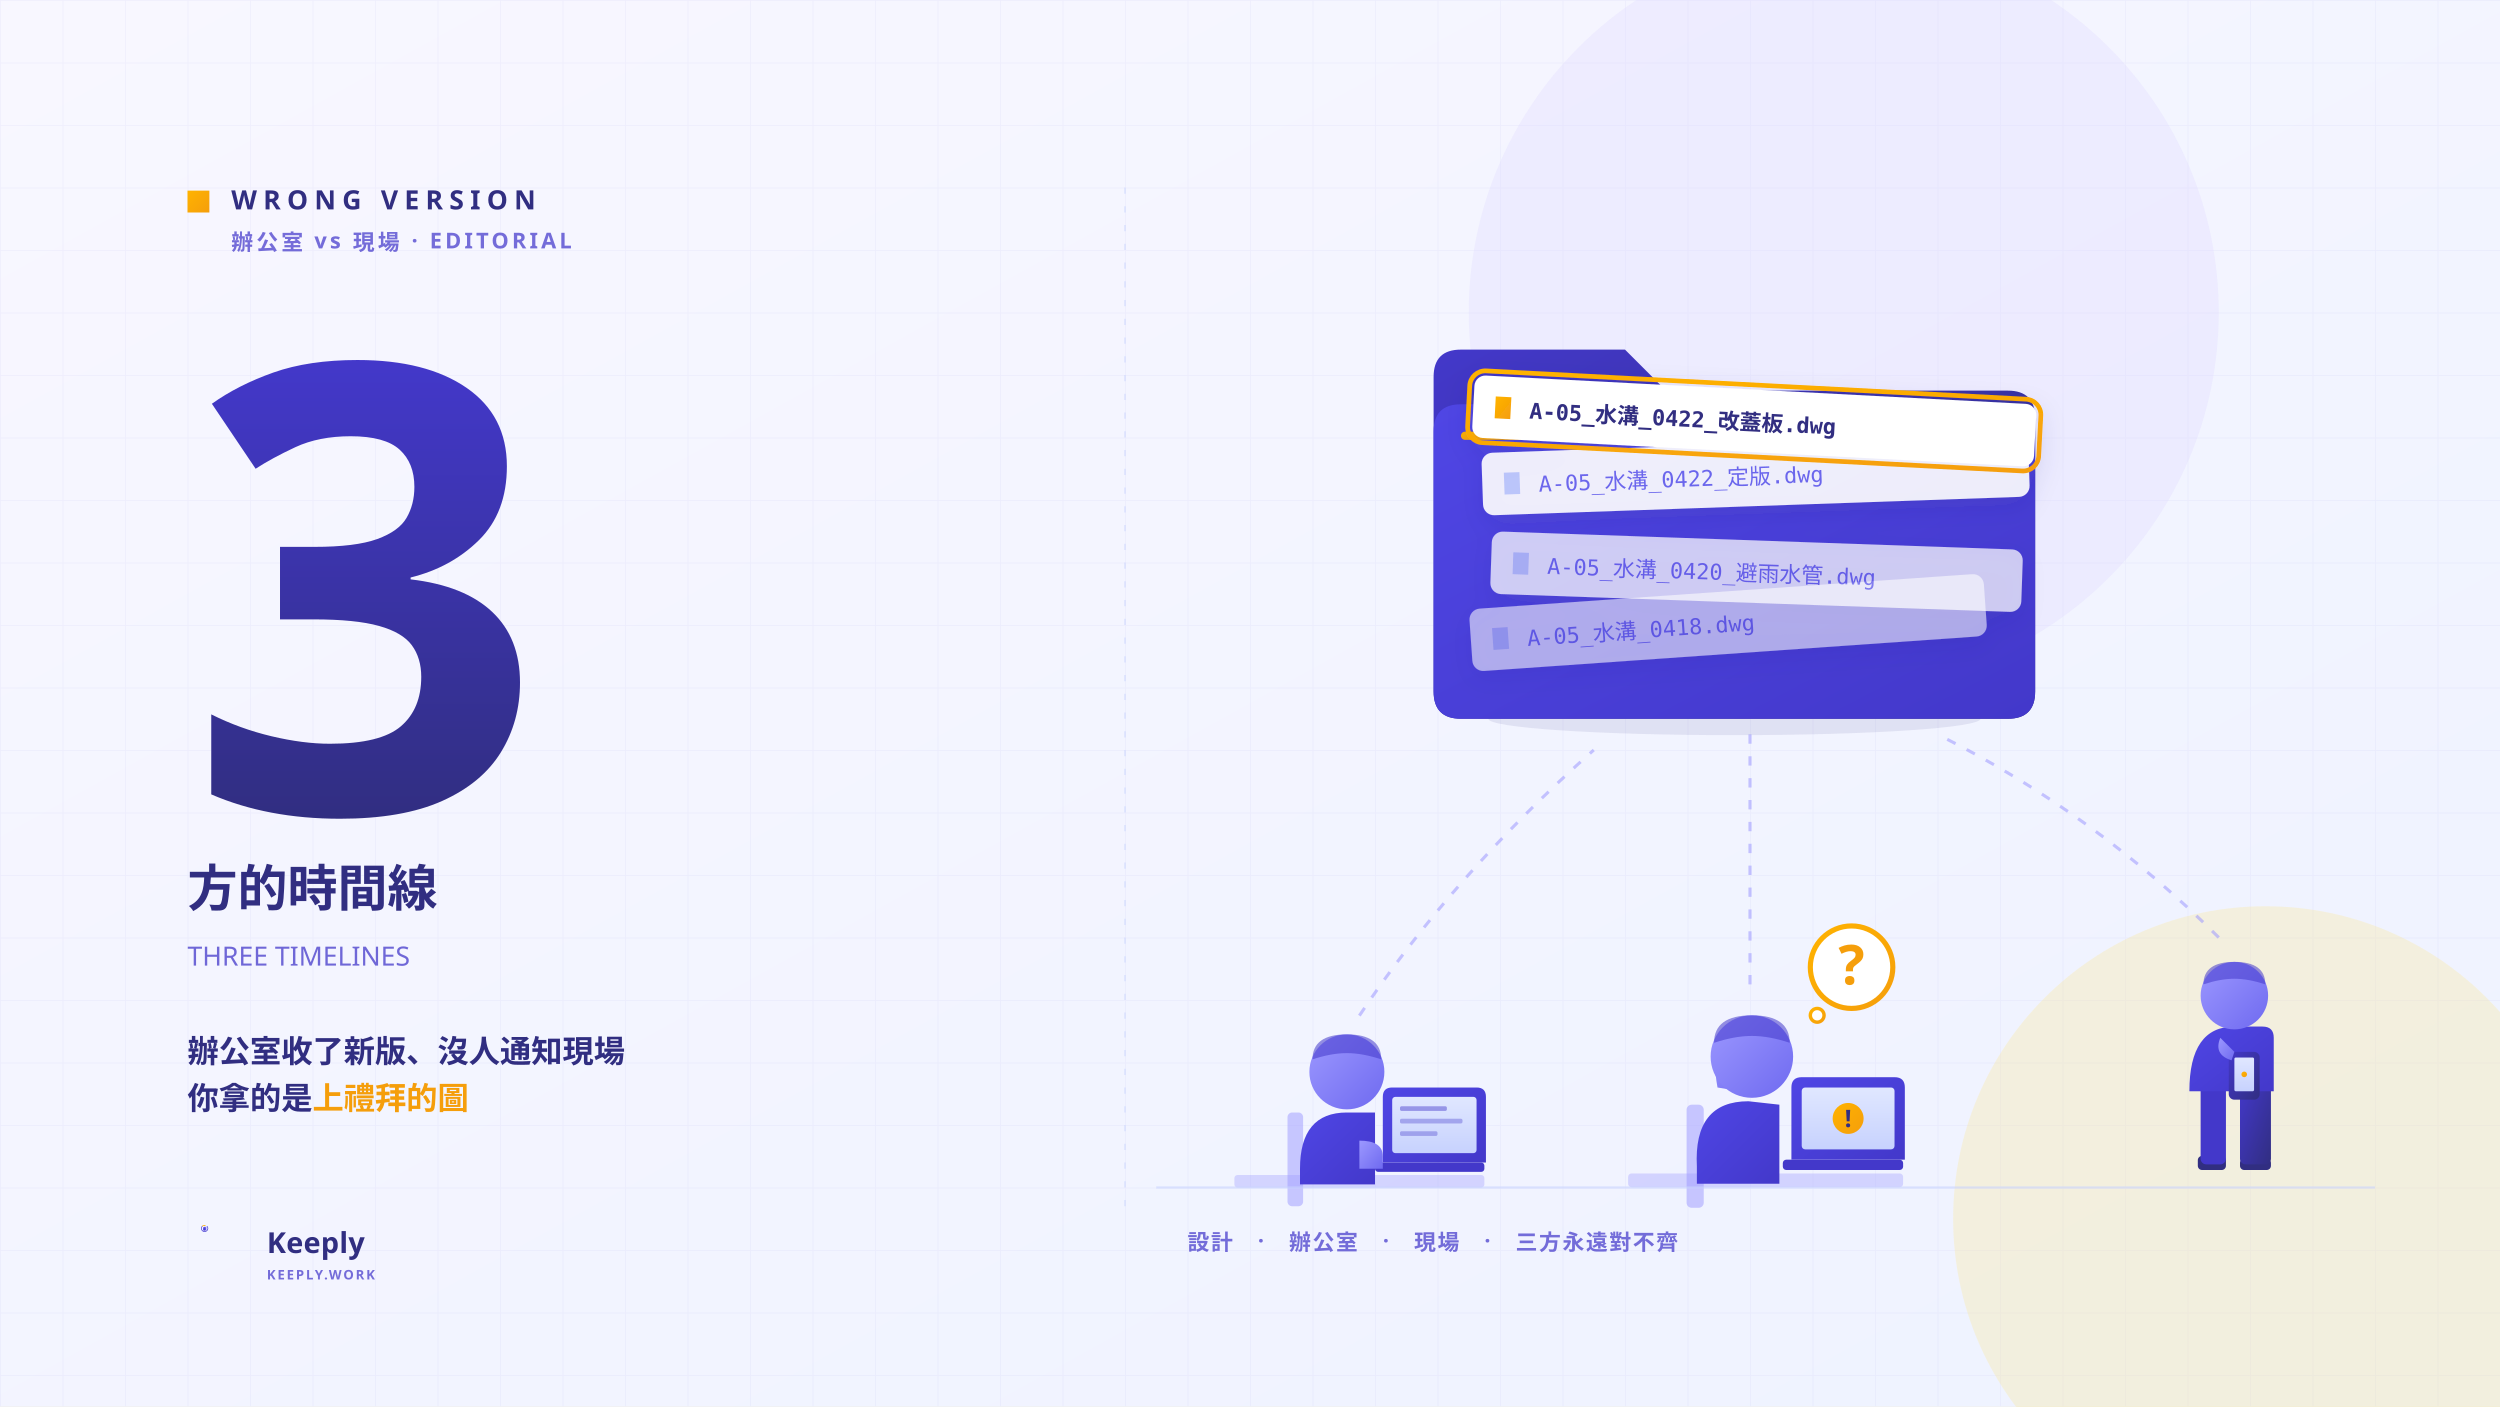
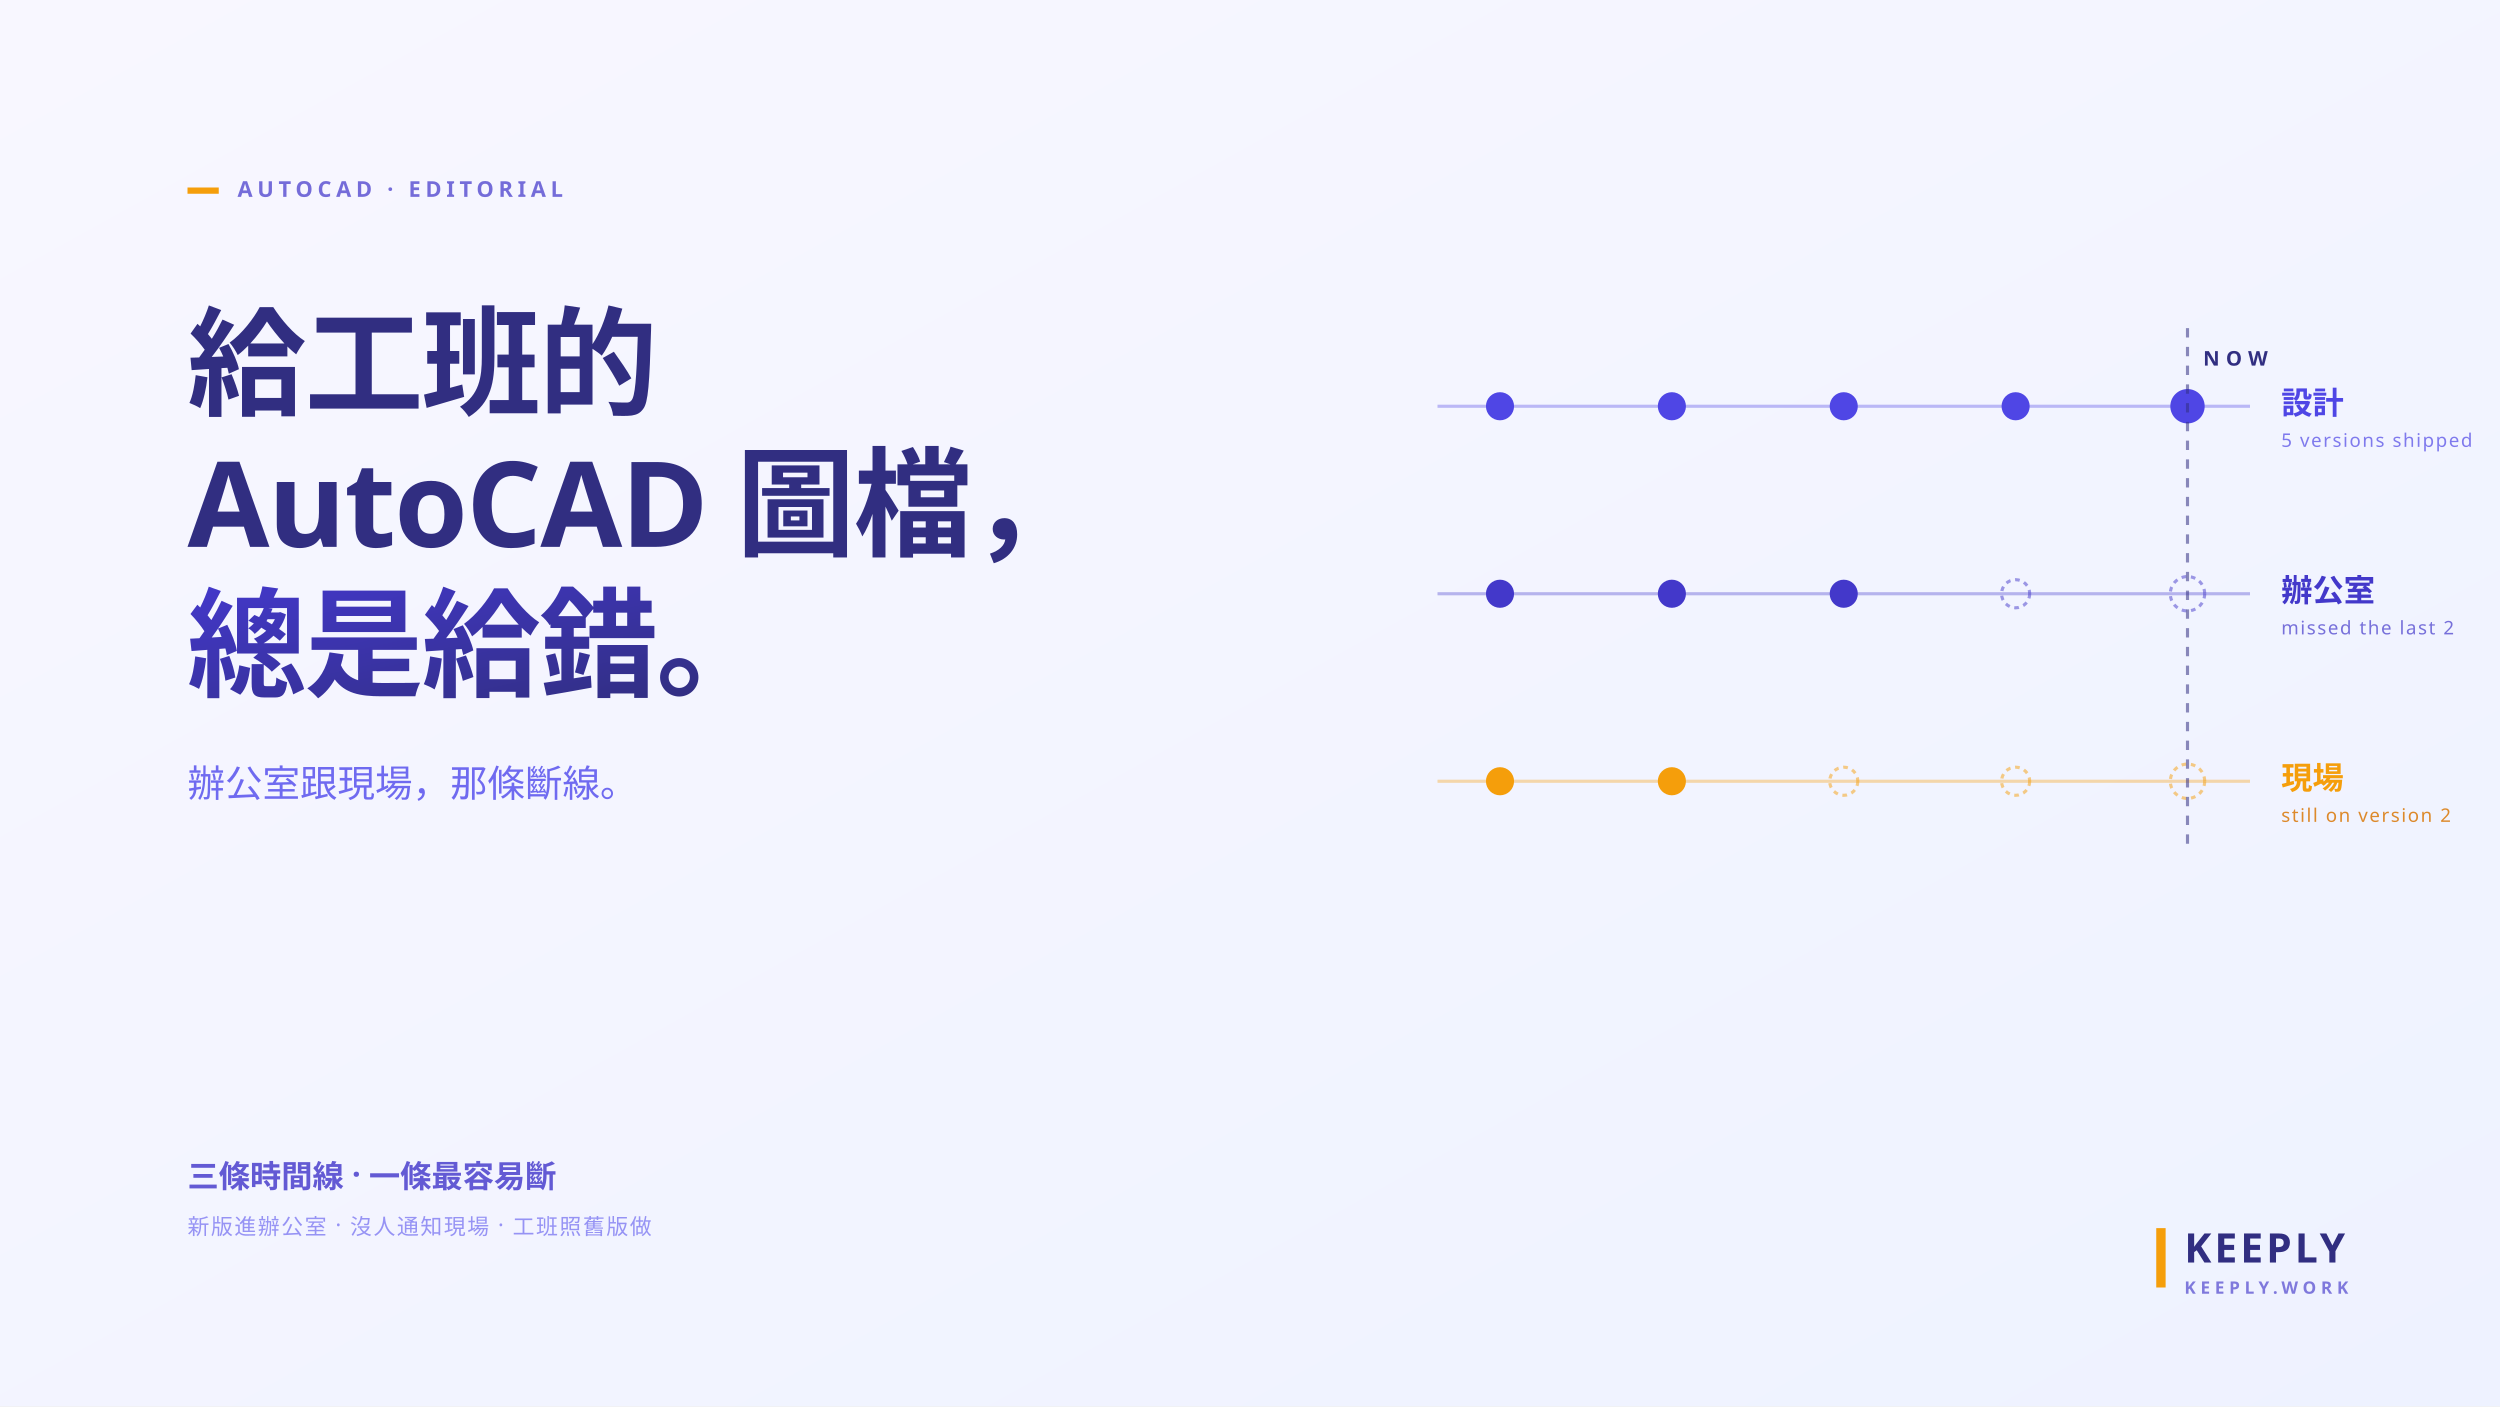
<svg xmlns="http://www.w3.org/2000/svg" viewBox="0 0 1600 900" fill="none" font-family="'Noto Sans TC','PingFang TC','Microsoft JhengHei',system-ui,sans-serif">
  <defs>
-     <linearGradient id="grad-indigo" x1="0" y1="0" x2="1" y2="1">
-       <stop offset="0" stop-color="#4F46E5" />
-       <stop offset="1" stop-color="#4338CA" />
+     <linearGradient id="bg-paper" x1="0" y1="0" x2="1" y2="1">
+       <stop offset="0" stop-color="#F8F7FF" />
+       <stop offset="1" stop-color="#EEF2FF" />
    </linearGradient>
    <linearGradient id="grad-indigo-deep" x1="0" y1="0" x2="1" y2="1">
      <stop offset="0" stop-color="#4338CA" />
      <stop offset="1" stop-color="#312E81" />
    </linearGradient>
-     <linearGradient id="grad-indigo-soft" x1="0" y1="0" x2="1" y2="1">
-       <stop offset="0" stop-color="#9C98FF" />
-       <stop offset="1" stop-color="#6F6AF0" />
-     </linearGradient>
-     <linearGradient id="grad-amber" x1="0" y1="0" x2="1" y2="1">
-       <stop offset="0" stop-color="#FFB300" />
-       <stop offset="1" stop-color="#F59E0B" />
-     </linearGradient>
-     <linearGradient id="grad-paper" x1="0" y1="0" x2="1" y2="1">
-       <stop offset="0" stop-color="#F8F7FF" />
-       <stop offset="1" stop-color="#EEF2FF" />
-     </linearGradient>
-     <linearGradient id="grad-screen" x1="0" y1="0" x2="0" y2="1">
-       <stop offset="0" stop-color="#E0E7FF" />
-       <stop offset="1" stop-color="#C7D2FE" />
-     </linearGradient>
-     <linearGradient id="grad-number" x1="0" y1="0" x2="0" y2="1">
-       <stop offset="0" stop-color="#4338CA" />
-       <stop offset="1" stop-color="#312E81" />
-     </linearGradient>
-     <pattern id="pat-grid" x="0" y="0" width="40" height="40" patternUnits="userSpaceOnUse">
-       <path d="M 40 0 L 0 0 0 40" fill="none" stroke="#4338CA" stroke-width="1" opacity="0.05" />
-     </pattern>
-     <filter id="soft-shadow" x="-10%" y="-10%" width="120%" height="120%">
-       <feDropShadow dx="0" dy="6" stdDeviation="8" flood-color="#312E81" flood-opacity="0.12" />
-     </filter>
  </defs>
-   <symbol id="person-focused" viewBox="0 0 200 240">
-     <rect x="20" y="190" width="160" height="8" rx="2" fill="#9C98FF" opacity="0.35" />
-     <rect x="110" y="182" width="70" height="6" rx="2" fill="#4338CA" />
-     <path d="M115 182 L115 140 Q115 134 121 134 L175 134 Q181 134 181 140 L181 182 Z" fill="url(#grad-indigo)" />
-     <rect x="121" y="140" width="54" height="36" rx="2" fill="url(#grad-screen)" />
-     <rect x="126" y="146" width="30" height="3" rx="1" fill="#4338CA" opacity="0.45" />
-     <rect x="126" y="154" width="40" height="3" rx="1" fill="#4338CA" opacity="0.35" />
-     <rect x="126" y="162" width="24" height="3" rx="1" fill="#4338CA" opacity="0.35" />
-     <rect x="54" y="150" width="10" height="60" rx="3" fill="#9C98FF" opacity="0.5" />
-     <path d="M62 186 Q62 150 92 150 L110 150 Q110 186 110 196 L62 196 Z" fill="url(#grad-indigo)" />
-     <path d="M100 168 Q115 168 115 178 L115 186 L100 186 Z" fill="url(#grad-indigo-soft)" />
-     <circle cx="92" cy="124" r="24" fill="url(#grad-indigo-soft)" />
-     <path d="M70 116 Q70 100 92 100 Q114 100 114 116 Q102 112 92 112 Q82 112 70 116 Z" fill="#4338CA" opacity="0.55" />
-   </symbol>
-   <symbol id="person-anxious" viewBox="0 0 200 240">
-     <rect x="20" y="190" width="160" height="8" rx="2" fill="#9C98FF" opacity="0.35" />
-     <rect x="110" y="182" width="70" height="6" rx="2" fill="#4338CA" />
-     <path d="M115 182 L115 140 Q115 134 121 134 L175 134 Q181 134 181 140 L181 182 Z" fill="url(#grad-indigo)" />
-     <rect x="121" y="140" width="54" height="36" rx="2" fill="url(#grad-screen)" />
-     <circle cx="148" cy="158" r="9" fill="url(#grad-amber)" />
-     <text x="148" y="163" font-size="14" font-weight="900" text-anchor="middle" fill="#312E81" font-family="system-ui,sans-serif">!</text>
-     <rect x="54" y="150" width="10" height="60" rx="3" fill="#9C98FF" opacity="0.5" />
-     <path d="M60 186 Q58 148 90 148 L108 150 Q108 186 108 196 L60 196 Z" fill="url(#grad-indigo)" />
-     <path d="M72 140 Q66 108 88 100 L92 110 Q78 118 84 142 Z" fill="url(#grad-indigo-soft)" />
-     <circle cx="92" cy="122" r="24" fill="url(#grad-indigo-soft)" />
-     <path d="M70 114 Q70 98 92 98 Q114 98 114 114 Q102 110 92 110 Q82 110 70 114 Z" fill="#4338CA" opacity="0.55" />
-     <circle cx="150" cy="70" r="24" fill="#ffffff" stroke="url(#grad-amber)" stroke-width="3" />
-     <text x="150" y="80" font-size="32" font-weight="900" text-anchor="middle" fill="#F59E0B" font-family="system-ui,sans-serif">?</text>
-     <circle cx="130" cy="98" r="4" fill="#ffffff" stroke="url(#grad-amber)" stroke-width="2" />
-   </symbol>
-   <symbol id="person-approaching" viewBox="0 0 200 240">
-     <rect x="74" y="222" width="20" height="10" rx="3" fill="#312E81" />
-     <rect x="104" y="224" width="22" height="8" rx="3" fill="#312E81" />
-     <rect x="76" y="170" width="18" height="58" rx="4" fill="#4338CA" />
-     <rect x="104" y="170" width="22" height="58" rx="4" fill="url(#grad-indigo-deep)" />
-     <path d="M68 176 Q68 130 100 130 L120 130 Q128 130 128 138 L128 176 Z" fill="url(#grad-indigo)" />
-     <rect x="96" y="148" width="22" height="34" rx="4" fill="url(#grad-indigo-deep)" />
-     <rect x="100" y="152" width="14" height="24" rx="1" fill="url(#grad-screen)" />
-     <circle cx="107" cy="164" r="2" fill="url(#grad-amber)" />
-     <path d="M90 138 Q85 150 98 154 L100 148 Z" fill="url(#grad-indigo-soft)" />
-     <circle cx="100" cy="108" r="24" fill="url(#grad-indigo-soft)" />
-     <path d="M78 100 Q78 84 100 84 Q122 84 122 100 Q110 96 100 96 Q90 96 78 100 Z" fill="#4338CA" opacity="0.55" />
-   </symbol>
-   <symbol id="folder-shared" viewBox="0 0 480 360">
-     <ellipse cx="240" cy="340" rx="180" ry="12" fill="#312E81" opacity="0.10" />
-     <path d="M20 90 Q20 70 40 70 L160 70 L190 100 L440 100 Q460 100 460 120 L460 320 Q460 340 440 340 L40 340 Q20 340 20 320 Z" fill="url(#grad-indigo-deep)" />
-     <path d="M20 130 Q20 110 40 110 L440 110 Q460 110 460 130 L460 320 Q460 340 440 340 L40 340 Q20 340 20 320 Z" fill="url(#grad-indigo)" />
-     <rect x="40" y="130" width="80" height="6" rx="3" fill="url(#grad-amber)" />
-   </symbol>
-   <symbol id="keeply-mark" viewBox="0 0 512 512">
-     <path d="M396 129C429 159 448 200 448 255C448 363 360 451 252 451C145 451 58 368 56 263C55 206 75 158 111 123" stroke="url(#grad-indigo)" stroke-width="44" stroke-linecap="round" fill="none" />
-     <path d="M111 123C145 91 190 72 239 72C253 72 265 73 278 76" stroke="url(#grad-amber)" stroke-width="44" stroke-linecap="round" fill="none" />
-     <path d="M236 54L313 79L254 134L236 54Z" fill="url(#grad-amber)" />
-     <rect x="220" y="150" width="152" height="206" rx="32" fill="url(#grad-indigo-soft)" opacity="0.48" />
-     <rect x="192" y="167" width="152" height="206" rx="32" fill="url(#grad-indigo-soft)" opacity="0.72" />
-     <rect x="164" y="184" width="152" height="206" rx="32" fill="url(#grad-indigo)" />
-   </symbol>
-   <symbol id="keeply-lockup" viewBox="0 0 260 64">
-     <g transform="translate(0,4) scale(0.11)">
-       <use href="#keeply-mark" />
+   <rect width="1600" height="900" fill="url(#bg-paper)" />
+   <g transform="translate(120, 120)">
+     <rect x="0" y="0" width="20" height="4" fill="#F59E0B" />
+     <text x="32" y="6" font-size="14" font-weight="700" fill="#4338CA" letter-spacing="3" opacity="0.72">AUTOCAD · EDITORIAL</text>
+   </g>
+   <text x="120" y="260" font-size="76" font-weight="900" fill="#312E81" letter-spacing="-1">給工班的</text>
+   <text x="120" y="350" font-size="76" font-weight="900" fill="#312E81" letter-spacing="-1">AutoCAD 圖檔，</text>
+   <text x="120" y="440" font-size="76" font-weight="900" fill="url(#grad-indigo-deep)" letter-spacing="-1">總是給錯。</text>
+   <text x="120" y="510" font-size="24" font-weight="500" fill="#6F6AF0">辦公室跟現場，那條斷線。</text>
+   <g transform="translate(920, 260)">
+     <g>
+       <line x1="0" y1="0" x2="520" y2="0" stroke="#4F46E5" stroke-width="2" opacity="0.35" />
+       <circle cx="40" cy="0" r="9" fill="#4F46E5" />
+       <circle cx="150" cy="0" r="9" fill="#4F46E5" />
+       <circle cx="260" cy="0" r="9" fill="#4F46E5" />
+       <circle cx="370" cy="0" r="9" fill="#4F46E5" />
+       <circle cx="480" cy="0" r="11" fill="#4F46E5" />
+       <text x="540" y="5" font-size="20" font-weight="700" fill="#4F46E5">設計</text>
+       <text x="540" y="26" font-size="12" font-weight="500" fill="#4F46E5" opacity="0.7" letter-spacing="1">5 versions shipped</text>
    </g>
-     <text x="66" y="28" font-size="24" font-weight="800" fill="#312E81" font-family="system-ui,sans-serif" letter-spacing="0.2">Keeply</text>
-     <text x="66" y="50" font-size="11" font-weight="600" fill="#4338CA" opacity="0.72" font-family="system-ui,sans-serif" letter-spacing="1.5">KEEPLY.WORK</text>
-   </symbol>
-   <rect width="1600" height="900" fill="url(#grad-paper)" />
-   <rect width="1600" height="900" fill="url(#pat-grid)" />
-   <circle cx="1450" cy="780" r="200" fill="#FDE68A" opacity="0.28" />
-   <circle cx="1180" cy="200" r="240" fill="#DDD6FE" opacity="0.30" />
-   <line x1="720" y1="120" x2="720" y2="780" stroke="#C7D2FE" stroke-width="1" opacity="0.55" stroke-dasharray="4 8" />
-   <g transform="translate(120, 120)">
-     <rect x="0" y="2" width="14" height="14" fill="url(#grad-amber)" />
-     <text x="28" y="14" font-size="17" font-weight="800" fill="#312E81" letter-spacing="4">WRONG VERSION</text>
-     <text x="28" y="40" font-size="14" font-weight="600" fill="#4338CA" opacity="0.72" letter-spacing="2">辦公室 vs 現場 · EDITORIAL</text>
+     <g transform="translate(0, 120)">
+       <line x1="0" y1="0" x2="520" y2="0" stroke="#4338CA" stroke-width="2" opacity="0.35" />
+       <circle cx="40" cy="0" r="9" fill="#4338CA" />
+       <circle cx="150" cy="0" r="9" fill="#4338CA" />
+       <circle cx="260" cy="0" r="9" fill="#4338CA" />
+       <circle cx="370" cy="0" r="9" fill="none" stroke="#4338CA" stroke-width="2" stroke-dasharray="3 3" opacity="0.5" />
+       <circle cx="480" cy="0" r="11" fill="none" stroke="#4338CA" stroke-width="2" stroke-dasharray="3 3" opacity="0.5" />
+       <text x="540" y="5" font-size="20" font-weight="700" fill="#4338CA">辦公室</text>
+       <text x="540" y="26" font-size="12" font-weight="500" fill="#4338CA" opacity="0.7" letter-spacing="1">missed the last 2</text>
+     </g>
+     <g transform="translate(0, 240)">
+       <line x1="0" y1="0" x2="520" y2="0" stroke="#F59E0B" stroke-width="2" opacity="0.35" />
+       <circle cx="40" cy="0" r="9" fill="#F59E0B" />
+       <circle cx="150" cy="0" r="9" fill="#F59E0B" />
+       <circle cx="260" cy="0" r="9" fill="none" stroke="#F59E0B" stroke-width="2" stroke-dasharray="3 3" opacity="0.5" />
+       <circle cx="370" cy="0" r="9" fill="none" stroke="#F59E0B" stroke-width="2" stroke-dasharray="3 3" opacity="0.5" />
+       <circle cx="480" cy="0" r="11" fill="none" stroke="#F59E0B" stroke-width="2" stroke-dasharray="3 3" opacity="0.5" />
+       <text x="540" y="5" font-size="20" font-weight="700" fill="#F59E0B">現場</text>
+       <text x="540" y="26" font-size="12" font-weight="500" fill="#D97706" opacity="0.85" letter-spacing="1">still on version 2</text>
+     </g>
+     <line x1="480" y1="-50" x2="480" y2="280" stroke="#312E81" stroke-width="2" stroke-dasharray="6 6" opacity="0.55" />
+     <text x="490" y="-26" font-size="13" font-weight="800" fill="#312E81" letter-spacing="4">NOW</text>
  </g>
-   <g transform="translate(120, 210)">
-     <text x="0" y="310" font-size="400" font-weight="900" fill="url(#grad-number)" letter-spacing="-20">3</text>
-     <path d="M0 334 L380 334" stroke="url(#grad-amber)" stroke-width="6" stroke-linecap="round" />
-   </g>
-   <g transform="translate(120, 580)">
-     <text x="0" y="0" font-size="32" font-weight="800" fill="#312E81">方的時間線</text>
-     <text x="0" y="38" font-size="17" font-weight="500" fill="#4338CA" opacity="0.75">THREE TIMELINES</text>
-   </g>
-   <g transform="translate(120, 680)">
-     <text x="0" y="0" font-size="20" font-weight="700" fill="#312E81">辦公室收了新版、沒人通知現場</text>
-     <text x="0" y="30" font-size="20" font-weight="700" fill="#312E81">你拿的是<tspan fill="#F59E0B">上禮拜的圖</tspan>
-     </text>
-   </g>
-   <use href="#keeply-lockup" x="120" y="780" width="200" height="50" />
-   <g stroke="#9C98FF" stroke-width="2" stroke-dasharray="6 8" fill="none" opacity="0.55">
-     <path d="M870 650 Q930 560 1020 480" />
-     <path d="M1120 630 Q1120 540 1120 470" />
-     <path d="M1420 600 Q1340 520 1240 470" />
-   </g>
-   <use href="#folder-shared" x="900" y="160" width="420" height="320" />
-   <g transform="translate(940, 240)" filter="url(#soft-shadow)">
-     <g transform="translate(0,150) rotate(-4)" opacity="0.55">
-       <rect width="330" height="40" rx="7" fill="#ffffff" />
-       <rect x="14" y="13" width="10" height="14" fill="#C7D2FE" />
-       <text x="36" y="26" font-size="14" font-weight="500" fill="#6F6AF0" font-family="'JetBrains Mono',monospace">A-05_水溝_0418.dwg</text>
-     </g>
-     <g transform="translate(15,100) rotate(2)" opacity="0.72">
-       <rect width="340" height="40" rx="7" fill="#ffffff" />
-       <rect x="14" y="13" width="10" height="14" fill="#C7D2FE" />
-       <text x="36" y="26" font-size="14" font-weight="500" fill="#6F6AF0" font-family="'JetBrains Mono',monospace">A-05_水溝_0420_避雨水管.dwg</text>
-     </g>
-     <g transform="translate(8,50) rotate(-2)" opacity="0.9">
-       <rect width="350" height="40" rx="7" fill="#ffffff" />
-       <rect x="14" y="13" width="10" height="14" fill="#C7D2FE" />
-       <text x="36" y="26" font-size="14" font-weight="500" fill="#6F6AF0" font-family="'JetBrains Mono',monospace">A-05_水溝_0422_定版.dwg</text>
-     </g>
-     <g transform="translate(4,0) rotate(3)">
-       <rect x="-3" y="-3" width="366" height="46" rx="10" fill="none" stroke="url(#grad-amber)" stroke-width="3" />
-       <rect width="360" height="40" rx="7" fill="#ffffff" />
-       <rect x="14" y="13" width="10" height="14" fill="url(#grad-amber)" />
-       <text x="36" y="26" font-size="14" font-weight="700" fill="#312E81" font-family="'JetBrains Mono',monospace">A-05_水溝_0422_改蓋板.dwg</text>
-     </g>
-   </g>
-   <use href="#person-focused" x="770" y="562" width="200" height="240" />
-   <use href="#person-anxious" x="1020" y="542" width="220" height="264" />
-   <use href="#person-approaching" x="1340" y="528" width="180" height="240" />
-   <line x1="740" y1="760" x2="1520" y2="760" stroke="#C7D2FE" stroke-width="1.5" opacity="0.55" />
-   <g transform="translate(760, 800)">
-     <text x="0" y="0" font-size="14" font-weight="600" fill="#4338CA" opacity="0.72" letter-spacing="1">設計　·　辦公室　·　現場　·　三方永遠對不齊</text>
+   <text x="120" y="760" font-size="20" font-weight="600" fill="#4338CA" opacity="0.82">
+     三條時間線 · 一條最容易斷
+   </text>
+   <text x="120" y="790" font-size="14" font-weight="500" fill="#6F6AF0" opacity="0.7" letter-spacing="1">
+     新版進辦公室 · 沒人通知現場 · 工班照舊版做
+   </text>
+   <g transform="translate(1380, 800)">
+     <rect x="0" y="-14" width="6" height="38" fill="#F59E0B" />
+     <text x="18" y="8" font-size="26" font-weight="900" fill="#312E81" letter-spacing="2">KEEPLY</text>
+     <text x="18" y="28" font-size="11" font-weight="600" fill="#4338CA" opacity="0.65" letter-spacing="3">KEEPLY.WORK</text>
  </g>
</svg>
